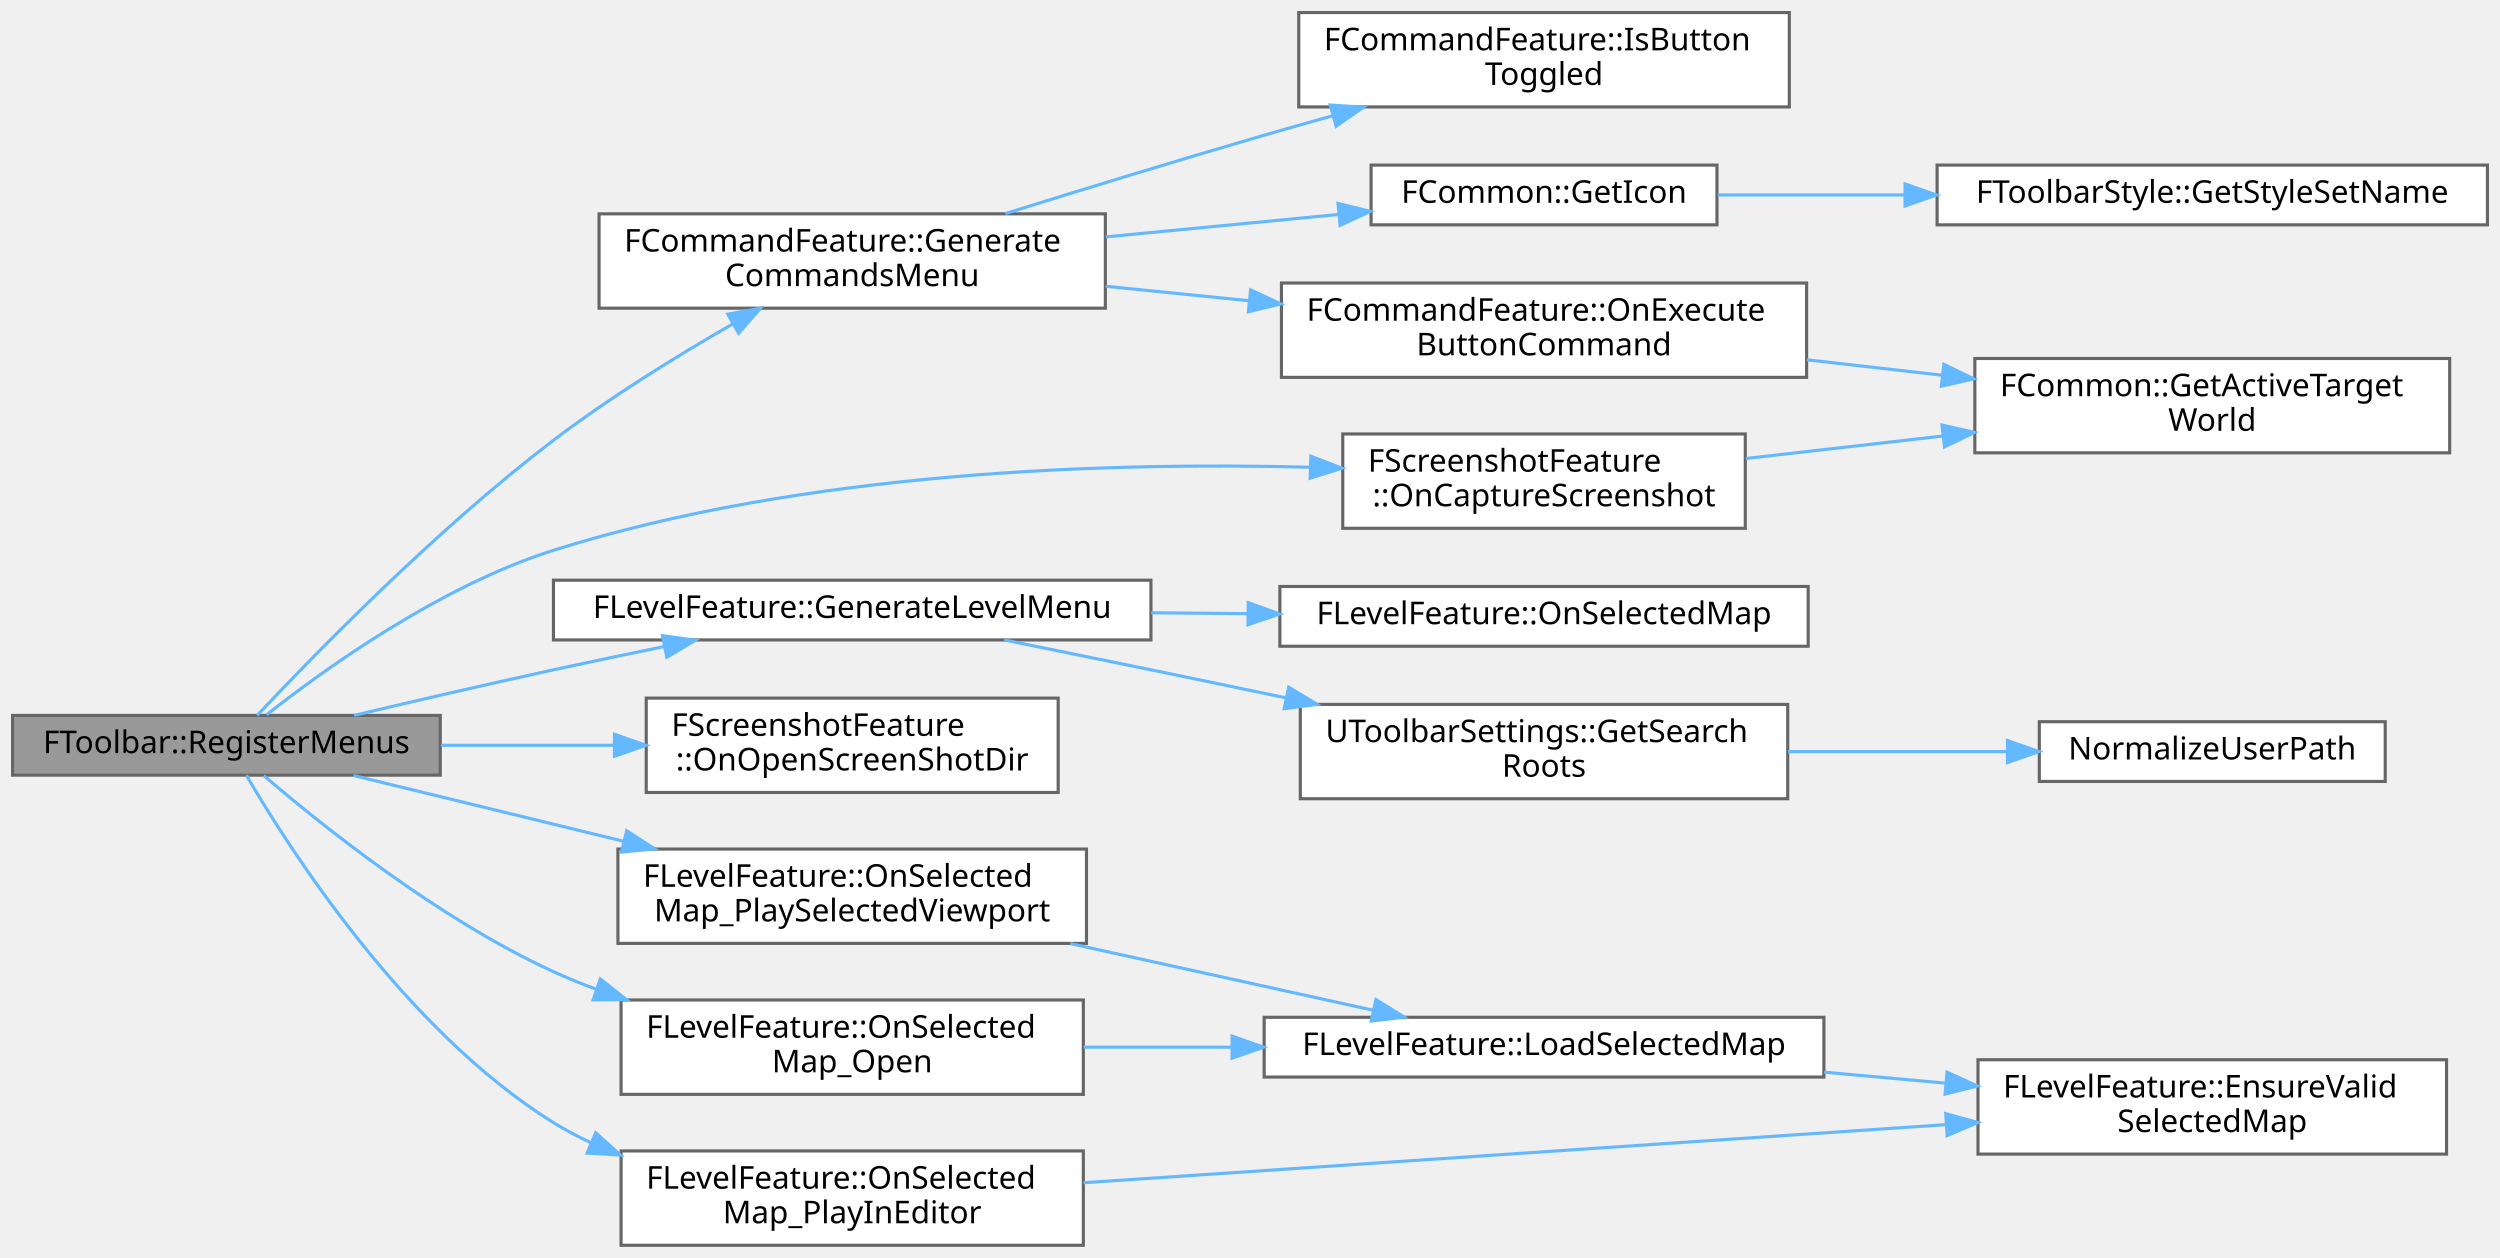
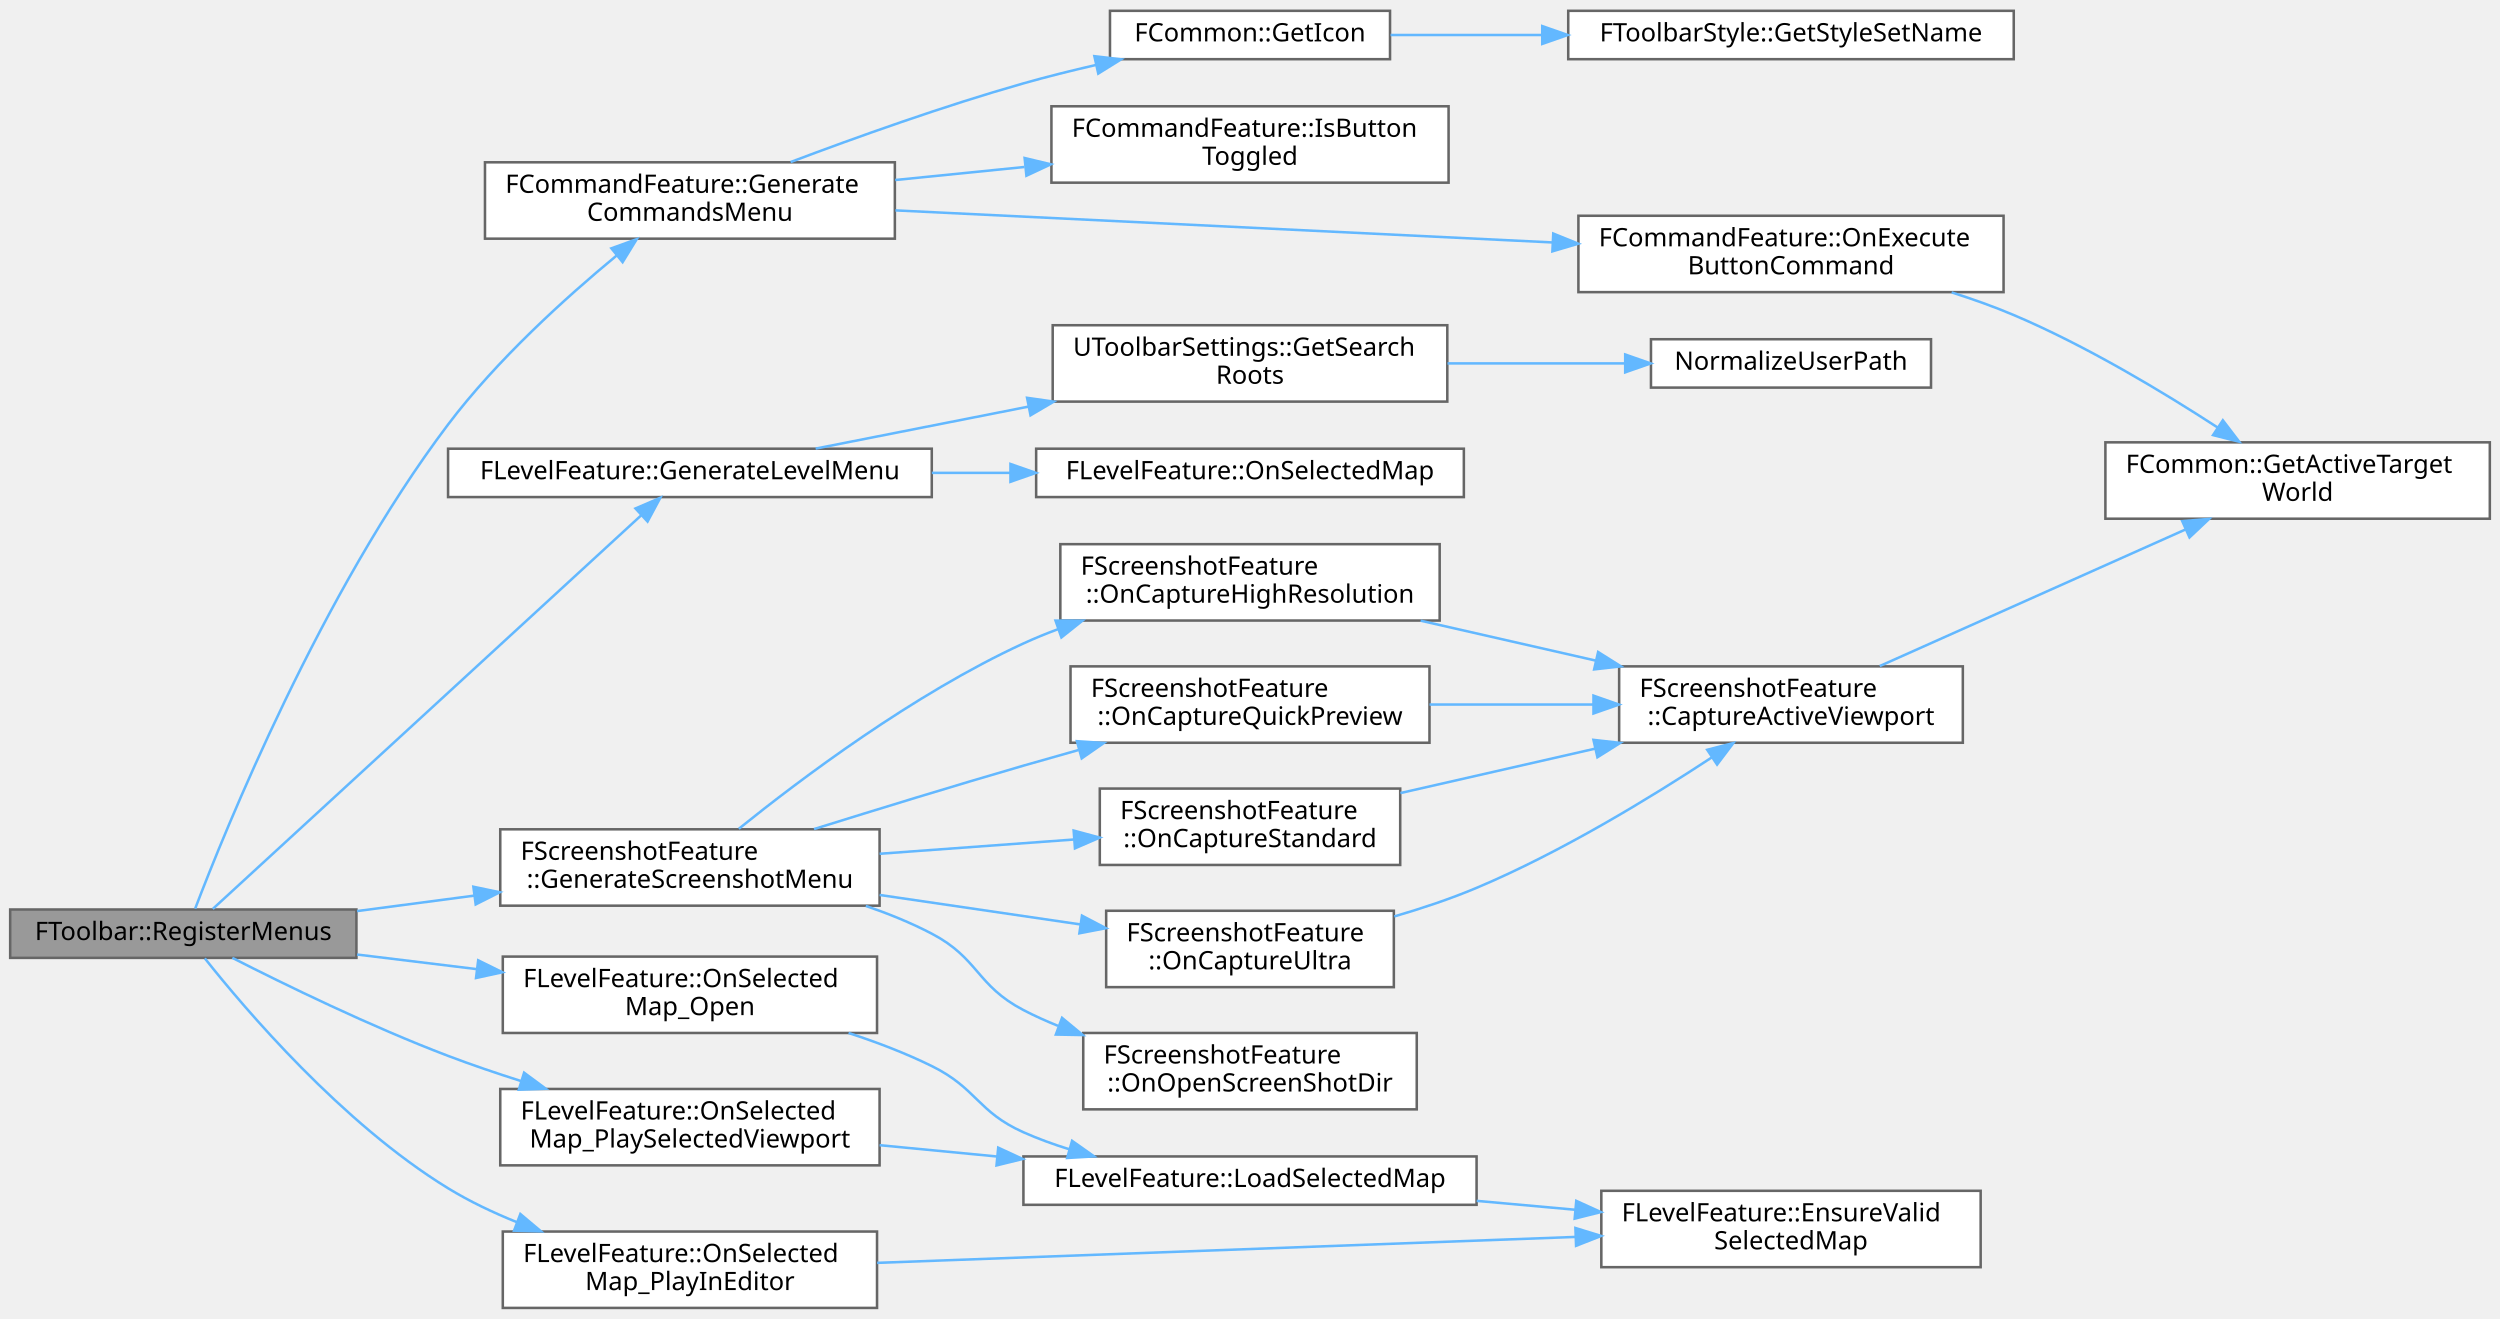
- <svg xmlns="http://www.w3.org/2000/svg" xmlns:xlink="http://www.w3.org/1999/xlink" width="795pt" height="400pt" viewBox="0.00 0.00 795.00 400.00">
-   <g id="graph0" class="graph" transform="scale(1 1) rotate(0) translate(4 396)">
+ <svg xmlns="http://www.w3.org/2000/svg" xmlns:xlink="http://www.w3.org/1999/xlink" width="982pt" height="518pt" viewBox="0.00 0.00 982.00 517.50">
+   <g id="graph0" class="graph" transform="scale(1 1) rotate(0) translate(4 513.5)">
    <g id="Node000001" class="node">
      <g id="a_Node000001">
        <a xlink:title="에디터 확장 프레임워크에 툴바 메뉴와 버튼을 등록합니다.">
-           <polygon fill="#999999" stroke="#666666" points="136,-168.5 0,-168.5 0,-149.5 136,-149.5 136,-168.5" />
-           <text text-anchor="middle" x="68" y="-156.5" font-family="Malgun Gothic" font-size="10.00">FToolbar::RegisterMenus</text>
+           <polygon fill="#999999" stroke="#666666" points="136,-156.5 0,-156.5 0,-137.5 136,-137.5 136,-156.5" />
+           <text text-anchor="middle" x="68" y="-144.5" font-family="Malgun Gothic" font-size="10.00">FToolbar::RegisterMenus</text>
        </a>
      </g>
    </g>
    <g id="Node000002" class="node">
      <g id="a_Node000002">
        <a xlink:href="classFCommandFeature.html#ab546196898c4d540b74defb4fb9e2aed" target="_top" xlink:title="툴바용 명령 버튼 메뉴 위젯을 생성합니다.">
-           <polygon fill="white" stroke="#666666" points="347.5,-328 186.5,-328 186.5,-298 347.5,-298 347.5,-328" />
-           <text text-anchor="start" x="194.5" y="-316" font-family="Malgun Gothic" font-size="10.00">FCommandFeature::Generate</text>
-           <text text-anchor="middle" x="267" y="-305" font-family="Malgun Gothic" font-size="10.00">CommandsMenu</text>
+           <polygon fill="white" stroke="#666666" points="347.5,-450 186.5,-450 186.5,-420 347.5,-420 347.5,-450" />
+           <text text-anchor="start" x="194.5" y="-438" font-family="Malgun Gothic" font-size="10.00">FCommandFeature::Generate</text>
+           <text text-anchor="middle" x="267" y="-427" font-family="Malgun Gothic" font-size="10.00">CommandsMenu</text>
        </a>
      </g>
    </g>
    <g id="edge1_Node000001_Node000002" class="edge">
      <g id="a_edge1_Node000001_Node000002">
        <a xlink:title=" ">
-           <path fill="none" stroke="#63b8ff" d="M77.79,-168.52C94.89,-186.74 134.27,-227.3 172,-256 189.85,-269.58 211.12,-282.7 228.91,-292.93" />
-           <polygon fill="#63b8ff" stroke="#63b8ff" points="227.43,-296.11 237.86,-298 230.88,-290.02 227.43,-296.11" />
+           <path fill="none" stroke="#63b8ff" d="M72.66,-156.84C84.21,-187.13 122.09,-280.93 172,-347 191.19,-372.4 218.11,-396.77 238.23,-413.39" />
+           <polygon fill="#63b8ff" stroke="#63b8ff" points="236.15,-416.21 246.12,-419.81 240.56,-410.78 236.15,-416.21" />
        </a>
      </g>
    </g>
    <g id="Node000008" class="node">
      <g id="a_Node000008">
        <a xlink:href="classFLevelFeature.html#aff2925b502a52156786e925c1bd2af90" target="_top" xlink:title="레벨 선택 항목을 포함한 Slate 위젯을 구성합니다.">
-           <polygon fill="white" stroke="#666666" points="362,-211.5 172,-211.5 172,-192.5 362,-192.5 362,-211.5" />
-           <text text-anchor="middle" x="267" y="-199.5" font-family="Malgun Gothic" font-size="10.00">FLevelFeature::GenerateLevelMenu</text>
+           <polygon fill="white" stroke="#666666" points="362,-337.5 172,-337.5 172,-318.5 362,-318.5 362,-337.5" />
+           <text text-anchor="middle" x="267" y="-325.5" font-family="Malgun Gothic" font-size="10.00">FLevelFeature::GenerateLevelMenu</text>
        </a>
      </g>
    </g>
    <g id="edge7_Node000001_Node000008" class="edge">
      <g id="a_edge7_Node000001_Node000008">
        <a xlink:title=" ">
-           <path fill="none" stroke="#63b8ff" d="M108.56,-168.5C127.69,-173.03 151.01,-178.43 172,-183 183.32,-185.46 195.44,-187.99 207.08,-190.37" />
-           <polygon fill="#63b8ff" stroke="#63b8ff" points="206.66,-193.85 217.15,-192.41 208.05,-186.99 206.66,-193.85" />
+           <path fill="none" stroke="#63b8ff" d="M79.59,-156.73C111.59,-186.13 207.55,-274.3 247.86,-311.33" />
+           <polygon fill="#63b8ff" stroke="#63b8ff" points="245.62,-314.03 255.36,-318.22 250.36,-308.88 245.62,-314.03" />
        </a>
      </g>
    </g>
    <g id="Node000012" class="node">
      <g id="a_Node000012">
-         <a xlink:href="classFScreenshotFeature.html#a8d4132d3529147e8b44ee904d94c1630" target="_top" xlink:title="언리얼 자동화 라이브러리를 사용해 스크린샷을 촬영합니다.">
-           <polygon fill="white" stroke="#666666" points="551,-258 423,-258 423,-228 551,-228 551,-258" />
-           <text text-anchor="start" x="431" y="-246" font-family="Malgun Gothic" font-size="10.00">FScreenshotFeature</text>
-           <text text-anchor="middle" x="487" y="-235" font-family="Malgun Gothic" font-size="10.00">::OnCaptureScreenshot</text>
+         <a xlink:href="classFScreenshotFeature.html#a56fc11b5f6023d5492e26d9354807082" target="_top" xlink:title="스크린샷 옵션을 제공하는 메뉴 위젯을 생성합니다.">
+           <polygon fill="white" stroke="#666666" points="341.5,-188 192.5,-188 192.5,-158 341.5,-158 341.5,-188" />
+           <text text-anchor="start" x="200.5" y="-176" font-family="Malgun Gothic" font-size="10.00">FScreenshotFeature</text>
+           <text text-anchor="middle" x="267" y="-165" font-family="Malgun Gothic" font-size="10.00">::GenerateScreenshotMenu</text>
        </a>
      </g>
    </g>
    <g id="edge11_Node000001_Node000012" class="edge">
      <g id="a_edge11_Node000001_Node000012">
        <a xlink:title=" ">
-           <path fill="none" stroke="#63b8ff" d="M80.76,-168.68C99,-183.05 135.78,-209.56 172,-221 251.51,-246.11 347.79,-249.1 412.61,-247.42" />
-           <polygon fill="#63b8ff" stroke="#63b8ff" points="412.84,-250.92 422.73,-247.12 412.63,-243.92 412.84,-250.92" />
-         </a>
-       </g>
-     </g>
-     <g id="Node000013" class="node">
-       <g id="a_Node000013">
-         <a xlink:href="classFScreenshotFeature.html#af01017cd01130c08bf1c63309ea1e2a6" target="_top" xlink:title="촬영된 스크린샷이 저장된 디렉터리를 엽니다.">
-           <polygon fill="white" stroke="#666666" points="332.5,-174 201.5,-174 201.5,-144 332.5,-144 332.5,-174" />
-           <text text-anchor="start" x="209.5" y="-162" font-family="Malgun Gothic" font-size="10.00">FScreenshotFeature</text>
-           <text text-anchor="middle" x="267" y="-151" font-family="Malgun Gothic" font-size="10.00">::OnOpenScreenShotDir</text>
-         </a>
-       </g>
-     </g>
-     <g id="edge13_Node000001_Node000013" class="edge">
-       <g id="a_edge13_Node000001_Node000013">
-         <a xlink:title=" ">
-           <path fill="none" stroke="#63b8ff" d="M136.25,-159C153.94,-159 173.13,-159 191.19,-159" />
-           <polygon fill="#63b8ff" stroke="#63b8ff" points="191.39,-162.5 201.39,-159 191.39,-155.5 191.39,-162.5" />
-         </a>
-       </g>
-     </g>
-     <g id="Node000014" class="node">
-       <g id="a_Node000014">
+           <path fill="none" stroke="#63b8ff" d="M136.25,-155.88C151.06,-157.83 166.92,-159.92 182.29,-161.95" />
+           <polygon fill="#63b8ff" stroke="#63b8ff" points="181.94,-165.44 192.31,-163.27 182.85,-158.5 181.94,-165.44" />
+         </a>
+       </g>
+     </g>
+     <g id="Node000019" class="node">
+       <g id="a_Node000019">
        <a xlink:href="classFLevelFeature.html#a536602356f4e9dcdfcfbe85094782bdb" target="_top" xlink:title="선택된 맵 에셋을 에디터에서 엽니다.">
-           <polygon fill="white" stroke="#666666" points="340.5,-78 193.5,-78 193.5,-48 340.5,-48 340.5,-78" />
-           <text text-anchor="start" x="201.5" y="-66" font-family="Malgun Gothic" font-size="10.00">FLevelFeature::OnSelected</text>
-           <text text-anchor="middle" x="267" y="-55" font-family="Malgun Gothic" font-size="10.00">Map_Open</text>
-         </a>
-       </g>
-     </g>
-     <g id="edge14_Node000001_Node000014" class="edge">
-       <g id="a_edge14_Node000001_Node000014">
-         <a xlink:title=" ">
-           <path fill="none" stroke="#63b8ff" d="M79.91,-149.34C97.86,-133.93 135.31,-103.83 172,-87 176.36,-85 180.92,-83.15 185.57,-81.43" />
-           <polygon fill="#63b8ff" stroke="#63b8ff" points="186.91,-84.67 195.23,-78.11 184.63,-78.05 186.91,-84.67" />
-         </a>
-       </g>
-     </g>
-     <g id="Node000017" class="node">
-       <g id="a_Node000017">
+           <polygon fill="white" stroke="#666666" points="340.5,-138 193.5,-138 193.5,-108 340.5,-108 340.5,-138" />
+           <text text-anchor="start" x="201.5" y="-126" font-family="Malgun Gothic" font-size="10.00">FLevelFeature::OnSelected</text>
+           <text text-anchor="middle" x="267" y="-115" font-family="Malgun Gothic" font-size="10.00">Map_Open</text>
+         </a>
+       </g>
+     </g>
+     <g id="edge22_Node000001_Node000019" class="edge">
+       <g id="a_edge22_Node000001_Node000019">
+         <a xlink:title=" ">
+           <path fill="none" stroke="#63b8ff" d="M136.25,-138.81C151.33,-136.97 167.51,-135 183.15,-133.09" />
+           <polygon fill="#63b8ff" stroke="#63b8ff" points="183.83,-136.54 193.33,-131.85 182.98,-129.59 183.83,-136.54" />
+         </a>
+       </g>
+     </g>
+     <g id="Node000022" class="node">
+       <g id="a_Node000022">
        <a xlink:href="classFLevelFeature.html#a31e8a2482aafbc4082a996e3a5a7a0d9" target="_top" xlink:title="선택된 맵으로 새로운 뷰포트에서 PIE를 실행합니다.">
          <polygon fill="white" stroke="#666666" points="340.5,-30 193.5,-30 193.5,0 340.5,0 340.5,-30" />
          <text text-anchor="start" x="201.5" y="-18" font-family="Malgun Gothic" font-size="10.00">FLevelFeature::OnSelected</text>
          <text text-anchor="middle" x="267" y="-7" font-family="Malgun Gothic" font-size="10.00">Map_PlayInEditor</text>
        </a>
      </g>
    </g>
-     <g id="edge17_Node000001_Node000017" class="edge">
-       <g id="a_edge17_Node000001_Node000017">
-         <a xlink:title=" ">
-           <path fill="none" stroke="#63b8ff" d="M74.33,-149.48C87.63,-126.63 124.65,-68.4 172,-39 175.81,-36.64 179.83,-34.51 184,-32.58" />
-           <polygon fill="#63b8ff" stroke="#63b8ff" points="185.42,-35.78 193.3,-28.7 182.72,-29.32 185.42,-35.78" />
-         </a>
-       </g>
-     </g>
-     <g id="Node000018" class="node">
-       <g id="a_Node000018">
+     <g id="edge25_Node000001_Node000022" class="edge">
+       <g id="a_edge25_Node000001_Node000022">
+         <a xlink:title=" ">
+           <path fill="none" stroke="#63b8ff" d="M76.46,-137.3C92.09,-117.57 130.34,-72.51 172,-47 180.38,-41.87 189.69,-37.44 199.1,-33.65" />
+           <polygon fill="#63b8ff" stroke="#63b8ff" points="200.4,-36.89 208.51,-30.07 197.92,-30.35 200.4,-36.89" />
+         </a>
+       </g>
+     </g>
+     <g id="Node000023" class="node">
+       <g id="a_Node000023">
        <a xlink:href="classFLevelFeature.html#ad659ce46cd4d37948b219e9aa104c2b3" target="_top" xlink:title="선택된 맵으로 현재 뷰포트에서 PIE를 시작합니다.">
-           <polygon fill="white" stroke="#666666" points="341.5,-126 192.5,-126 192.5,-96 341.5,-96 341.5,-126" />
-           <text text-anchor="start" x="200.5" y="-114" font-family="Malgun Gothic" font-size="10.00">FLevelFeature::OnSelected</text>
-           <text text-anchor="middle" x="267" y="-103" font-family="Malgun Gothic" font-size="10.00">Map_PlaySelectedViewport</text>
-         </a>
-       </g>
-     </g>
-     <g id="edge19_Node000001_Node000018" class="edge">
-       <g id="a_edge19_Node000001_Node000018">
-         <a xlink:title=" ">
-           <path fill="none" stroke="#63b8ff" d="M108.39,-149.4C132.9,-143.43 165.15,-135.57 194.1,-128.52" />
-           <polygon fill="#63b8ff" stroke="#63b8ff" points="195.29,-131.83 204.18,-126.06 193.63,-125.03 195.29,-131.83" />
+           <polygon fill="white" stroke="#666666" points="341.5,-86 192.5,-86 192.5,-56 341.5,-56 341.5,-86" />
+           <text text-anchor="start" x="200.5" y="-74" font-family="Malgun Gothic" font-size="10.00">FLevelFeature::OnSelected</text>
+           <text text-anchor="middle" x="267" y="-63" font-family="Malgun Gothic" font-size="10.00">Map_PlaySelectedViewport</text>
+         </a>
+       </g>
+     </g>
+     <g id="edge27_Node000001_Node000023" class="edge">
+       <g id="a_edge27_Node000001_Node000023">
+         <a xlink:title=" ">
+           <path fill="none" stroke="#63b8ff" d="M87.26,-137.5C107.58,-127.15 141.57,-110.55 172,-99 181.19,-95.51 191.02,-92.17 200.73,-89.09" />
+           <polygon fill="#63b8ff" stroke="#63b8ff" points="201.86,-92.4 210.38,-86.1 199.79,-85.72 201.86,-92.4" />
        </a>
      </g>
    </g>
    <g id="Node000003" class="node">
      <g id="a_Node000003">
        <a xlink:href="classFCommon.html#a7f9a33df4cca4a9488e492d0043c284e" target="_top" xlink:title="전달된 이름으로 애플리케이션 스타일에서 Slate 아이콘을 조회합니다.">
-           <polygon fill="white" stroke="#666666" points="542,-343.5 432,-343.5 432,-324.5 542,-324.5 542,-343.5" />
-           <text text-anchor="middle" x="487" y="-331.5" font-family="Malgun Gothic" font-size="10.00">FCommon::GetIcon</text>
+           <polygon fill="white" stroke="#666666" points="542,-509.5 432,-509.5 432,-490.5 542,-490.5 542,-509.5" />
+           <text text-anchor="middle" x="487" y="-497.5" font-family="Malgun Gothic" font-size="10.00">FCommon::GetIcon</text>
        </a>
      </g>
    </g>
    <g id="edge2_Node000002_Node000003" class="edge">
      <g id="a_edge2_Node000002_Node000003">
        <a xlink:title=" ">
-           <path fill="none" stroke="#63b8ff" d="M347.63,-320.67C372,-323.02 398.48,-325.57 421.7,-327.81" />
-           <polygon fill="#63b8ff" stroke="#63b8ff" points="421.48,-331.3 431.77,-328.78 422.15,-324.33 421.48,-331.3" />
+           <path fill="none" stroke="#63b8ff" d="M306.55,-450.1C332.2,-459.78 366.79,-472.15 398,-481 407.15,-483.6 416.92,-486.03 426.51,-488.24" />
+           <polygon fill="#63b8ff" stroke="#63b8ff" points="425.87,-491.68 436.39,-490.45 427.4,-484.85 425.87,-491.68" />
        </a>
      </g>
    </g>
    <g id="Node000005" class="node">
      <g id="a_Node000005">
        <a xlink:href="classFCommandFeature.html#a08ab22cf9f7960c9b8f73c1f80eb981e" target="_top" xlink:title="지정된 툴바 버튼이 현재 토글되어 있는지 반환합니다.">
-           <polygon fill="white" stroke="#666666" points="565,-392 409,-392 409,-362 565,-362 565,-392" />
-           <text text-anchor="start" x="417" y="-380" font-family="Malgun Gothic" font-size="10.00">FCommandFeature::IsButton</text>
-           <text text-anchor="middle" x="487" y="-369" font-family="Malgun Gothic" font-size="10.00">Toggled</text>
+           <polygon fill="white" stroke="#666666" points="565,-472 409,-472 409,-442 565,-442 565,-472" />
+           <text text-anchor="start" x="417" y="-460" font-family="Malgun Gothic" font-size="10.00">FCommandFeature::IsButton</text>
+           <text text-anchor="middle" x="487" y="-449" font-family="Malgun Gothic" font-size="10.00">Toggled</text>
        </a>
      </g>
    </g>
    <g id="edge4_Node000002_Node000005" class="edge">
      <g id="a_edge4_Node000002_Node000005">
        <a xlink:title=" ">
-           <path fill="none" stroke="#63b8ff" d="M315.74,-328.09C340.27,-335.74 370.67,-345.07 398,-353 405.01,-355.03 412.34,-357.11 419.66,-359.15" />
-           <polygon fill="#63b8ff" stroke="#63b8ff" points="419.02,-362.61 429.59,-361.91 420.89,-355.86 419.02,-362.61" />
+           <path fill="none" stroke="#63b8ff" d="M347.63,-443.04C364.15,-444.7 381.64,-446.47 398.42,-448.16" />
+           <polygon fill="#63b8ff" stroke="#63b8ff" points="398.47,-451.68 408.77,-449.21 399.17,-444.72 398.47,-451.68" />
        </a>
      </g>
    </g>
    <g id="Node000006" class="node">
      <g id="a_Node000006">
        <a xlink:href="classFCommandFeature.html#a3ff8a0398db30ce422496f2281dd3b60" target="_top" xlink:title="전달된 버튼 ID에 매핑된 명령을 실행합니다.">
-           <polygon fill="white" stroke="#666666" points="570.5,-306 403.5,-306 403.5,-276 570.5,-276 570.5,-306" />
-           <text text-anchor="start" x="411.5" y="-294" font-family="Malgun Gothic" font-size="10.00">FCommandFeature::OnExecute</text>
-           <text text-anchor="middle" x="487" y="-283" font-family="Malgun Gothic" font-size="10.00">ButtonCommand</text>
+           <polygon fill="white" stroke="#666666" points="783,-429 616,-429 616,-399 783,-399 783,-429" />
+           <text text-anchor="start" x="624" y="-417" font-family="Malgun Gothic" font-size="10.00">FCommandFeature::OnExecute</text>
+           <text text-anchor="middle" x="699.5" y="-406" font-family="Malgun Gothic" font-size="10.00">ButtonCommand</text>
        </a>
      </g>
    </g>
    <g id="edge5_Node000002_Node000006" class="edge">
      <g id="a_edge5_Node000002_Node000006">
        <a xlink:title=" ">
-           <path fill="none" stroke="#63b8ff" d="M347.63,-304.96C362.35,-303.48 377.85,-301.91 392.93,-300.39" />
-           <polygon fill="#63b8ff" stroke="#63b8ff" points="393.69,-303.83 403.29,-299.35 392.99,-296.87 393.69,-303.83" />
+           <path fill="none" stroke="#63b8ff" d="M347.71,-431.11C420.75,-427.55 528.9,-422.27 605.77,-418.52" />
+           <polygon fill="#63b8ff" stroke="#63b8ff" points="606.12,-422.01 615.93,-418.03 605.78,-415.02 606.12,-422.01" />
        </a>
      </g>
    </g>
    <g id="Node000004" class="node">
      <g id="a_Node000004">
        <a xlink:href="classFToolbarStyle.html#a3437f8f3e4dcd2c7b68de7b28fc2a95a" target="_top" xlink:title="Slate 스타일 세트를 참조할 때 사용할 이름을 반환합니다.">
-           <polygon fill="white" stroke="#666666" points="787,-343.5 612,-343.5 612,-324.5 787,-324.5 787,-343.5" />
-           <text text-anchor="middle" x="699.5" y="-331.5" font-family="Malgun Gothic" font-size="10.00">FToolbarStyle::GetStyleSetName</text>
+           <polygon fill="white" stroke="#666666" points="787,-509.5 612,-509.5 612,-490.5 787,-490.5 787,-509.5" />
+           <text text-anchor="middle" x="699.5" y="-497.5" font-family="Malgun Gothic" font-size="10.00">FToolbarStyle::GetStyleSetName</text>
        </a>
      </g>
    </g>
    <g id="edge3_Node000003_Node000004" class="edge">
      <g id="a_edge3_Node000003_Node000004">
        <a xlink:title=" ">
-           <path fill="none" stroke="#63b8ff" d="M542.21,-334C560.42,-334 581.33,-334 601.8,-334" />
-           <polygon fill="#63b8ff" stroke="#63b8ff" points="601.8,-337.5 611.8,-334 601.8,-330.5 601.8,-337.5" />
+           <path fill="none" stroke="#63b8ff" d="M542.21,-500C560.42,-500 581.33,-500 601.8,-500" />
+           <polygon fill="#63b8ff" stroke="#63b8ff" points="601.8,-503.5 611.8,-500 601.8,-496.5 601.8,-503.5" />
        </a>
      </g>
    </g>
    <g id="Node000007" class="node">
      <g id="a_Node000007">
        <a xlink:href="classFCommon.html#ac247ef6e336abf6ca53b140d93ea07f9" target="_top" xlink:title="툴바 액션이 대상으로 삼는 활성 에디터 월드를 반환합니다.">
-           <polygon fill="white" stroke="#666666" points="775,-282 624,-282 624,-252 775,-252 775,-282" />
-           <text text-anchor="start" x="632" y="-270" font-family="Malgun Gothic" font-size="10.00">FCommon::GetActiveTarget</text>
-           <text text-anchor="middle" x="699.5" y="-259" font-family="Malgun Gothic" font-size="10.00">World</text>
+           <polygon fill="white" stroke="#666666" points="974,-340 823,-340 823,-310 974,-310 974,-340" />
+           <text text-anchor="start" x="831" y="-328" font-family="Malgun Gothic" font-size="10.00">FCommon::GetActiveTarget</text>
+           <text text-anchor="middle" x="898.5" y="-317" font-family="Malgun Gothic" font-size="10.00">World</text>
        </a>
      </g>
    </g>
    <g id="edge6_Node000006_Node000007" class="edge">
      <g id="a_edge6_Node000006_Node000007">
        <a xlink:title=" ">
-           <path fill="none" stroke="#63b8ff" d="M570.59,-281.58C584.68,-279.98 599.34,-278.31 613.49,-276.69" />
-           <polygon fill="#63b8ff" stroke="#63b8ff" points="614.14,-280.14 623.68,-275.53 613.35,-273.19 614.14,-280.14" />
+           <path fill="none" stroke="#63b8ff" d="M762.61,-398.89C770.92,-396.25 779.25,-393.29 787,-390 815.45,-377.93 845.55,-359.83 867.14,-345.79" />
+           <polygon fill="#63b8ff" stroke="#63b8ff" points="869.13,-348.67 875.55,-340.25 865.28,-342.83 869.13,-348.67" />
        </a>
      </g>
    </g>
    <g id="Node000009" class="node">
      <g id="a_Node000009">
        <a xlink:href="classUToolbarSettings.html#a839017a8f47a62d4127ad8527d2498ed" target="_top" xlink:title="레벨 선택 헬퍼가 사용할 검색 루트 경로를 수집합니다.">
-           <polygon fill="white" stroke="#666666" points="564.5,-172 409.5,-172 409.5,-142 564.5,-142 564.5,-172" />
-           <text text-anchor="start" x="417.5" y="-160" font-family="Malgun Gothic" font-size="10.00">UToolbarSettings::GetSearch</text>
-           <text text-anchor="middle" x="487" y="-149" font-family="Malgun Gothic" font-size="10.00">Roots</text>
+           <polygon fill="white" stroke="#666666" points="564.5,-386 409.5,-386 409.5,-356 564.5,-356 564.5,-386" />
+           <text text-anchor="start" x="417.5" y="-374" font-family="Malgun Gothic" font-size="10.00">UToolbarSettings::GetSearch</text>
+           <text text-anchor="middle" x="487" y="-363" font-family="Malgun Gothic" font-size="10.00">Roots</text>
        </a>
      </g>
    </g>
    <g id="edge8_Node000008_Node000009" class="edge">
      <g id="a_edge8_Node000008_Node000009">
        <a xlink:title=" ">
-           <path fill="none" stroke="#63b8ff" d="M315.35,-192.5C330.28,-189.48 346.83,-186.12 362,-183 375.92,-180.13 390.7,-177.06 405.04,-174.06" />
-           <polygon fill="#63b8ff" stroke="#63b8ff" points="405.8,-177.48 414.87,-172.01 404.37,-170.63 405.8,-177.48" />
+           <path fill="none" stroke="#63b8ff" d="M316.38,-337.54C340.95,-342.39 371.56,-348.43 399.97,-354.03" />
+           <polygon fill="#63b8ff" stroke="#63b8ff" points="399.43,-357.49 409.92,-355.99 400.79,-350.62 399.43,-357.49" />
        </a>
      </g>
    </g>
    <g id="Node000011" class="node">
      <g id="a_Node000011">
        <a xlink:href="classFLevelFeature.html#ac20da5828b1adc7686fbd96ba8abd1c8" target="_top" xlink:title="선택된 맵 패키지 이름을 저장합니다.">
-           <polygon fill="white" stroke="#666666" points="571,-209.5 403,-209.5 403,-190.5 571,-190.5 571,-209.5" />
-           <text text-anchor="middle" x="487" y="-197.5" font-family="Malgun Gothic" font-size="10.00">FLevelFeature::OnSelectedMap</text>
+           <polygon fill="white" stroke="#666666" points="571,-337.5 403,-337.5 403,-318.5 571,-318.5 571,-337.5" />
+           <text text-anchor="middle" x="487" y="-325.5" font-family="Malgun Gothic" font-size="10.00">FLevelFeature::OnSelectedMap</text>
        </a>
      </g>
    </g>
    <g id="edge10_Node000008_Node000011" class="edge">
      <g id="a_edge10_Node000008_Node000011">
        <a xlink:title=" ">
-           <path fill="none" stroke="#63b8ff" d="M362.03,-201.14C372.23,-201.04 382.61,-200.95 392.8,-200.86" />
-           <polygon fill="#63b8ff" stroke="#63b8ff" points="392.94,-204.35 402.91,-200.76 392.88,-197.35 392.94,-204.35" />
+           <path fill="none" stroke="#63b8ff" d="M362.03,-328C372.23,-328 382.61,-328 392.8,-328" />
+           <polygon fill="#63b8ff" stroke="#63b8ff" points="392.91,-331.5 402.91,-328 392.91,-324.5 392.91,-331.5" />
        </a>
      </g>
    </g>
    <g id="Node000010" class="node">
      <g id="a_Node000010">
        <a xlink:href="UToolbarSettings_8cpp.html#a93020a74b1d3099ceb4abe28cf3188d2" target="_top" xlink:title="사용자 입력 디렉터리 문자열을 콘텐츠 루트 형식으로 정규화합니다.">
-           <polygon fill="white" stroke="#666666" points="754.5,-166.5 644.5,-166.5 644.5,-147.5 754.5,-147.5 754.5,-166.5" />
-           <text text-anchor="middle" x="699.5" y="-154.5" font-family="Malgun Gothic" font-size="10.00">NormalizeUserPath</text>
+           <polygon fill="white" stroke="#666666" points="754.5,-380.5 644.5,-380.5 644.5,-361.5 754.5,-361.5 754.5,-380.5" />
+           <text text-anchor="middle" x="699.5" y="-368.5" font-family="Malgun Gothic" font-size="10.00">NormalizeUserPath</text>
        </a>
      </g>
    </g>
    <g id="edge9_Node000009_Node000010" class="edge">
      <g id="a_edge9_Node000009_Node000010">
        <a xlink:title=" ">
-           <path fill="none" stroke="#63b8ff" d="M564.59,-157C587.42,-157 612.21,-157 634.17,-157" />
-           <polygon fill="#63b8ff" stroke="#63b8ff" points="634.38,-160.5 644.38,-157 634.38,-153.5 634.38,-160.5" />
-         </a>
-       </g>
-     </g>
-     <g id="edge12_Node000012_Node000007" class="edge">
-       <g id="a_edge12_Node000012_Node000007">
-         <a xlink:title=" ">
-           <path fill="none" stroke="#63b8ff" d="M551.16,-250.2C570.83,-252.44 592.84,-254.95 613.74,-257.34" />
-           <polygon fill="#63b8ff" stroke="#63b8ff" points="613.56,-260.84 623.89,-258.49 614.36,-253.88 613.56,-260.84" />
+           <path fill="none" stroke="#63b8ff" d="M564.59,-371C587.42,-371 612.21,-371 634.17,-371" />
+           <polygon fill="#63b8ff" stroke="#63b8ff" points="634.38,-374.5 644.38,-371 634.38,-367.5 634.38,-374.5" />
+         </a>
+       </g>
+     </g>
+     <g id="Node000013" class="node">
+       <g id="a_Node000013">
+         <a xlink:href="classFScreenshotFeature.html#a31ee01aa337c4b724c6ec8a550f99c05" target="_top" xlink:title="고해상도 스크린샷(4x 배율)을 촬영합니다.">
+           <polygon fill="white" stroke="#666666" points="561.5,-300 412.5,-300 412.5,-270 561.5,-270 561.5,-300" />
+           <text text-anchor="start" x="420.5" y="-288" font-family="Malgun Gothic" font-size="10.00">FScreenshotFeature</text>
+           <text text-anchor="middle" x="487" y="-277" font-family="Malgun Gothic" font-size="10.00">::OnCaptureHighResolution</text>
+         </a>
+       </g>
+     </g>
+     <g id="edge12_Node000012_Node000013" class="edge">
+       <g id="a_edge12_Node000012_Node000013">
+         <a xlink:title=" ">
+           <path fill="none" stroke="#63b8ff" d="M286.21,-188.21C310.34,-207.66 354.91,-241.2 398,-261 402.36,-263 406.92,-264.87 411.57,-266.6" />
+           <polygon fill="#63b8ff" stroke="#63b8ff" points="410.61,-269.97 421.2,-269.96 412.92,-263.36 410.61,-269.97" />
        </a>
      </g>
    </g>
    <g id="Node000015" class="node">
      <g id="a_Node000015">
-         <a xlink:href="classFLevelFeature.html#a63493bc16dc28b58911d3b03c7833aee" target="_top" xlink:title="현재 선택된 맵 패키지를 에디터에 로드합니다.">
-           <polygon fill="white" stroke="#666666" points="576,-72.5 398,-72.5 398,-53.5 576,-53.5 576,-72.5" />
-           <text text-anchor="middle" x="487" y="-60.5" font-family="Malgun Gothic" font-size="10.00">FLevelFeature::LoadSelectedMap</text>
-         </a>
-       </g>
-     </g>
-     <g id="edge15_Node000014_Node000015" class="edge">
-       <g id="a_edge15_Node000014_Node000015">
-         <a xlink:title=" ">
-           <path fill="none" stroke="#63b8ff" d="M340.59,-63C355.63,-63 371.71,-63 387.5,-63" />
-           <polygon fill="#63b8ff" stroke="#63b8ff" points="387.81,-66.5 397.81,-63 387.81,-59.5 387.81,-66.5" />
+         <a xlink:href="classFScreenshotFeature.html#a7189e1c261246eb0d4f1a2af11ab89bd" target="_top" xlink:title="빠른 참고용 스크린샷(1x 배율)을 촬영합니다.">
+           <polygon fill="white" stroke="#666666" points="557.5,-252 416.5,-252 416.5,-222 557.5,-222 557.5,-252" />
+           <text text-anchor="start" x="424.5" y="-240" font-family="Malgun Gothic" font-size="10.00">FScreenshotFeature</text>
+           <text text-anchor="middle" x="487" y="-229" font-family="Malgun Gothic" font-size="10.00">::OnCaptureQuickPreview</text>
+         </a>
+       </g>
+     </g>
+     <g id="edge15_Node000012_Node000015" class="edge">
+       <g id="a_edge15_Node000012_Node000015">
+         <a xlink:title=" ">
+           <path fill="none" stroke="#63b8ff" d="M315.74,-188.09C340.27,-195.74 370.67,-205.07 398,-213 405.01,-215.03 412.34,-217.11 419.66,-219.15" />
+           <polygon fill="#63b8ff" stroke="#63b8ff" points="419.02,-222.61 429.59,-221.91 420.89,-215.86 419.02,-222.61" />
        </a>
      </g>
    </g>
    <g id="Node000016" class="node">
      <g id="a_Node000016">
+         <a xlink:href="classFScreenshotFeature.html#afc1b23933c9d67077c2e726610688605" target="_top" xlink:title="보통 품질 스크린샷(2x 배율)을 촬영합니다.">
+           <polygon fill="white" stroke="#666666" points="546,-204 428,-204 428,-174 546,-174 546,-204" />
+           <text text-anchor="start" x="436" y="-192" font-family="Malgun Gothic" font-size="10.00">FScreenshotFeature</text>
+           <text text-anchor="middle" x="487" y="-181" font-family="Malgun Gothic" font-size="10.00">::OnCaptureStandard</text>
+         </a>
+       </g>
+     </g>
+     <g id="edge17_Node000012_Node000016" class="edge">
+       <g id="a_edge17_Node000012_Node000016">
+         <a xlink:title=" ">
+           <path fill="none" stroke="#63b8ff" d="M341.5,-178.39C366.16,-180.2 393.54,-182.21 417.78,-183.99" />
+           <polygon fill="#63b8ff" stroke="#63b8ff" points="417.73,-187.5 427.96,-184.74 418.24,-180.52 417.73,-187.5" />
+         </a>
+       </g>
+     </g>
+     <g id="Node000017" class="node">
+       <g id="a_Node000017">
+         <a xlink:href="classFScreenshotFeature.html#a756ceabcb0e485733fa095066f2970fa" target="_top" xlink:title="울트라 고해상도 스크린샷(8x 배율)을 촬영합니다.">
+           <polygon fill="white" stroke="#666666" points="543.5,-156 430.5,-156 430.5,-126 543.5,-126 543.5,-156" />
+           <text text-anchor="start" x="438.5" y="-144" font-family="Malgun Gothic" font-size="10.00">FScreenshotFeature</text>
+           <text text-anchor="middle" x="487" y="-133" font-family="Malgun Gothic" font-size="10.00">::OnCaptureUltra</text>
+         </a>
+       </g>
+     </g>
+     <g id="edge19_Node000012_Node000017" class="edge">
+       <g id="a_edge19_Node000012_Node000017">
+         <a xlink:title=" ">
+           <path fill="none" stroke="#63b8ff" d="M341.5,-162.21C367.03,-158.46 395.48,-154.29 420.33,-150.64" />
+           <polygon fill="#63b8ff" stroke="#63b8ff" points="421,-154.08 430.39,-149.16 419.98,-147.15 421,-154.08" />
+         </a>
+       </g>
+     </g>
+     <g id="Node000018" class="node">
+       <g id="a_Node000018">
+         <a xlink:href="classFScreenshotFeature.html#af01017cd01130c08bf1c63309ea1e2a6" target="_top" xlink:title="촬영된 스크린샷이 저장된 디렉터리를 엽니다.">
+           <polygon fill="white" stroke="#666666" points="552.5,-108 421.5,-108 421.5,-78 552.5,-78 552.5,-108" />
+           <text text-anchor="start" x="429.5" y="-96" font-family="Malgun Gothic" font-size="10.00">FScreenshotFeature</text>
+           <text text-anchor="middle" x="487" y="-85" font-family="Malgun Gothic" font-size="10.00">::OnOpenScreenShotDir</text>
+         </a>
+       </g>
+     </g>
+     <g id="edge21_Node000012_Node000018" class="edge">
+       <g id="a_edge21_Node000012_Node000018">
+         <a xlink:title=" ">
+           <path fill="none" stroke="#63b8ff" d="M336.09,-157.9C345.03,-154.85 353.9,-151.24 362,-147 380.45,-137.34 379.53,-126.63 398,-117 402.34,-114.74 406.91,-112.68 411.59,-110.79" />
+           <polygon fill="#63b8ff" stroke="#63b8ff" points="413.17,-113.94 421.33,-107.18 410.74,-107.38 413.17,-113.94" />
+         </a>
+       </g>
+     </g>
+     <g id="Node000014" class="node">
+       <g id="a_Node000014">
+         <a xlink:href="classFScreenshotFeature.html#aaab75697de4685c906b26140e54301b6" target="_top" xlink:title="지정된 배율로 활성 뷰포트에 고해상도 캡처를 요청합니다.">
+           <polygon fill="white" stroke="#666666" points="767,-252 632,-252 632,-222 767,-222 767,-252" />
+           <text text-anchor="start" x="640" y="-240" font-family="Malgun Gothic" font-size="10.00">FScreenshotFeature</text>
+           <text text-anchor="middle" x="699.5" y="-229" font-family="Malgun Gothic" font-size="10.00">::CaptureActiveViewport</text>
+         </a>
+       </g>
+     </g>
+     <g id="edge13_Node000013_Node000014" class="edge">
+       <g id="a_edge13_Node000013_Node000014">
+         <a xlink:title=" ">
+           <path fill="none" stroke="#63b8ff" d="M554.03,-269.94C575.87,-264.96 600.35,-259.38 622.86,-254.25" />
+           <polygon fill="#63b8ff" stroke="#63b8ff" points="623.74,-257.64 632.71,-252 622.18,-250.81 623.74,-257.64" />
+         </a>
+       </g>
+     </g>
+     <g id="edge14_Node000014_Node000007" class="edge">
+       <g id="a_edge14_Node000014_Node000007">
+         <a xlink:title=" ">
+           <path fill="none" stroke="#63b8ff" d="M734.37,-252.13C767.59,-266.97 818.38,-289.66 854.45,-305.77" />
+           <polygon fill="#63b8ff" stroke="#63b8ff" points="853.19,-309.04 863.75,-309.92 856.04,-302.65 853.19,-309.04" />
+         </a>
+       </g>
+     </g>
+     <g id="edge16_Node000015_Node000014" class="edge">
+       <g id="a_edge16_Node000015_Node000014">
+         <a xlink:title=" ">
+           <path fill="none" stroke="#63b8ff" d="M557.51,-237C578.09,-237 600.74,-237 621.76,-237" />
+           <polygon fill="#63b8ff" stroke="#63b8ff" points="621.92,-240.5 631.92,-237 621.92,-233.5 621.92,-240.5" />
+         </a>
+       </g>
+     </g>
+     <g id="edge18_Node000016_Node000014" class="edge">
+       <g id="a_edge18_Node000016_Node000014">
+         <a xlink:title=" ">
+           <path fill="none" stroke="#63b8ff" d="M546.08,-202.24C569.71,-207.63 597.35,-213.93 622.55,-219.68" />
+           <polygon fill="#63b8ff" stroke="#63b8ff" points="621.91,-223.13 632.44,-221.94 623.47,-216.3 621.91,-223.13" />
+         </a>
+       </g>
+     </g>
+     <g id="edge20_Node000017_Node000014" class="edge">
+       <g id="a_edge20_Node000017_Node000014">
+         <a xlink:title=" ">
+           <path fill="none" stroke="#63b8ff" d="M543.68,-153.78C554.58,-156.95 565.78,-160.7 576,-165 609.2,-178.99 644.4,-200.46 668.5,-216.31" />
+           <polygon fill="#63b8ff" stroke="#63b8ff" points="666.59,-219.24 676.85,-221.87 670.47,-213.42 666.59,-219.24" />
+         </a>
+       </g>
+     </g>
+     <g id="Node000020" class="node">
+       <g id="a_Node000020">
+         <a xlink:href="classFLevelFeature.html#a63493bc16dc28b58911d3b03c7833aee" target="_top" xlink:title="현재 선택된 맵 패키지를 에디터에 로드합니다.">
+           <polygon fill="white" stroke="#666666" points="576,-59.5 398,-59.5 398,-40.5 576,-40.5 576,-59.5" />
+           <text text-anchor="middle" x="487" y="-47.5" font-family="Malgun Gothic" font-size="10.00">FLevelFeature::LoadSelectedMap</text>
+         </a>
+       </g>
+     </g>
+     <g id="edge23_Node000019_Node000020" class="edge">
+       <g id="a_edge23_Node000019_Node000020">
+         <a xlink:title=" ">
+           <path fill="none" stroke="#63b8ff" d="M329.32,-107.99C340.45,-104.36 351.76,-100.04 362,-95 379.71,-86.28 379.97,-77.03 398,-69 403.72,-66.45 409.8,-64.24 415.99,-62.32" />
+           <polygon fill="#63b8ff" stroke="#63b8ff" points="417.11,-65.63 425.77,-59.52 415.19,-58.9 417.11,-65.63" />
+         </a>
+       </g>
+     </g>
+     <g id="Node000021" class="node">
+       <g id="a_Node000021">
        <a xlink:href="classFLevelFeature.html#aad2ad775628a12e462c1e85e90060415" target="_top" xlink:title="선택된 맵 에셋이 여전히 존재하는지 검증합니다.">
-           <polygon fill="white" stroke="#666666" points="774,-59 625,-59 625,-29 774,-29 774,-59" />
-           <text text-anchor="start" x="633" y="-47" font-family="Malgun Gothic" font-size="10.00">FLevelFeature::EnsureValid</text>
-           <text text-anchor="middle" x="699.5" y="-36" font-family="Malgun Gothic" font-size="10.00">SelectedMap</text>
-         </a>
-       </g>
-     </g>
-     <g id="edge16_Node000015_Node000016" class="edge">
-       <g id="a_edge16_Node000015_Node000016">
-         <a xlink:title=" ">
-           <path fill="none" stroke="#63b8ff" d="M576.05,-55.05C588.85,-53.9 602,-52.71 614.72,-51.56" />
-           <polygon fill="#63b8ff" stroke="#63b8ff" points="615.16,-55.04 624.8,-50.65 614.53,-48.07 615.16,-55.04" />
-         </a>
-       </g>
-     </g>
-     <g id="edge18_Node000017_Node000016" class="edge">
-       <g id="a_edge18_Node000017_Node000016">
-         <a xlink:title=" ">
-           <path fill="none" stroke="#63b8ff" d="M340.54,-19.89C416.38,-25 535.22,-33 614.93,-38.37" />
-           <polygon fill="#63b8ff" stroke="#63b8ff" points="614.73,-41.86 624.94,-39.04 615.2,-34.88 614.73,-41.86" />
-         </a>
-       </g>
-     </g>
-     <g id="edge20_Node000018_Node000015" class="edge">
-       <g id="a_edge20_Node000018_Node000015">
-         <a xlink:title=" ">
-           <path fill="none" stroke="#63b8ff" d="M336.38,-95.94C367.43,-89.11 403.62,-81.14 432.62,-74.75" />
-           <polygon fill="#63b8ff" stroke="#63b8ff" points="433.55,-78.13 442.56,-72.56 432.04,-71.3 433.55,-78.13" />
+           <polygon fill="white" stroke="#666666" points="774,-46 625,-46 625,-16 774,-16 774,-46" />
+           <text text-anchor="start" x="633" y="-34" font-family="Malgun Gothic" font-size="10.00">FLevelFeature::EnsureValid</text>
+           <text text-anchor="middle" x="699.5" y="-23" font-family="Malgun Gothic" font-size="10.00">SelectedMap</text>
+         </a>
+       </g>
+     </g>
+     <g id="edge24_Node000020_Node000021" class="edge">
+       <g id="a_edge24_Node000020_Node000021">
+         <a xlink:title=" ">
+           <path fill="none" stroke="#63b8ff" d="M576.05,-42.05C588.85,-40.9 602,-39.71 614.72,-38.56" />
+           <polygon fill="#63b8ff" stroke="#63b8ff" points="615.16,-42.04 624.8,-37.65 614.53,-35.07 615.16,-42.04" />
+         </a>
+       </g>
+     </g>
+     <g id="edge26_Node000022_Node000021" class="edge">
+       <g id="a_edge26_Node000022_Node000021">
+         <a xlink:title=" ">
+           <path fill="none" stroke="#63b8ff" d="M340.54,-17.7C416.38,-20.51 535.22,-24.93 614.93,-27.89" />
+           <polygon fill="#63b8ff" stroke="#63b8ff" points="614.82,-31.39 624.94,-28.27 615.08,-24.4 614.82,-31.39" />
+         </a>
+       </g>
+     </g>
+     <g id="edge28_Node000023_Node000020" class="edge">
+       <g id="a_edge28_Node000023_Node000020">
+         <a xlink:title=" ">
+           <path fill="none" stroke="#63b8ff" d="M341.5,-63.92C356.31,-62.49 372.09,-60.97 387.59,-59.48" />
+           <polygon fill="#63b8ff" stroke="#63b8ff" points="388.1,-62.95 397.72,-58.5 387.43,-55.98 388.1,-62.95" />
        </a>
      </g>
    </g>
  </g>
</svg>
